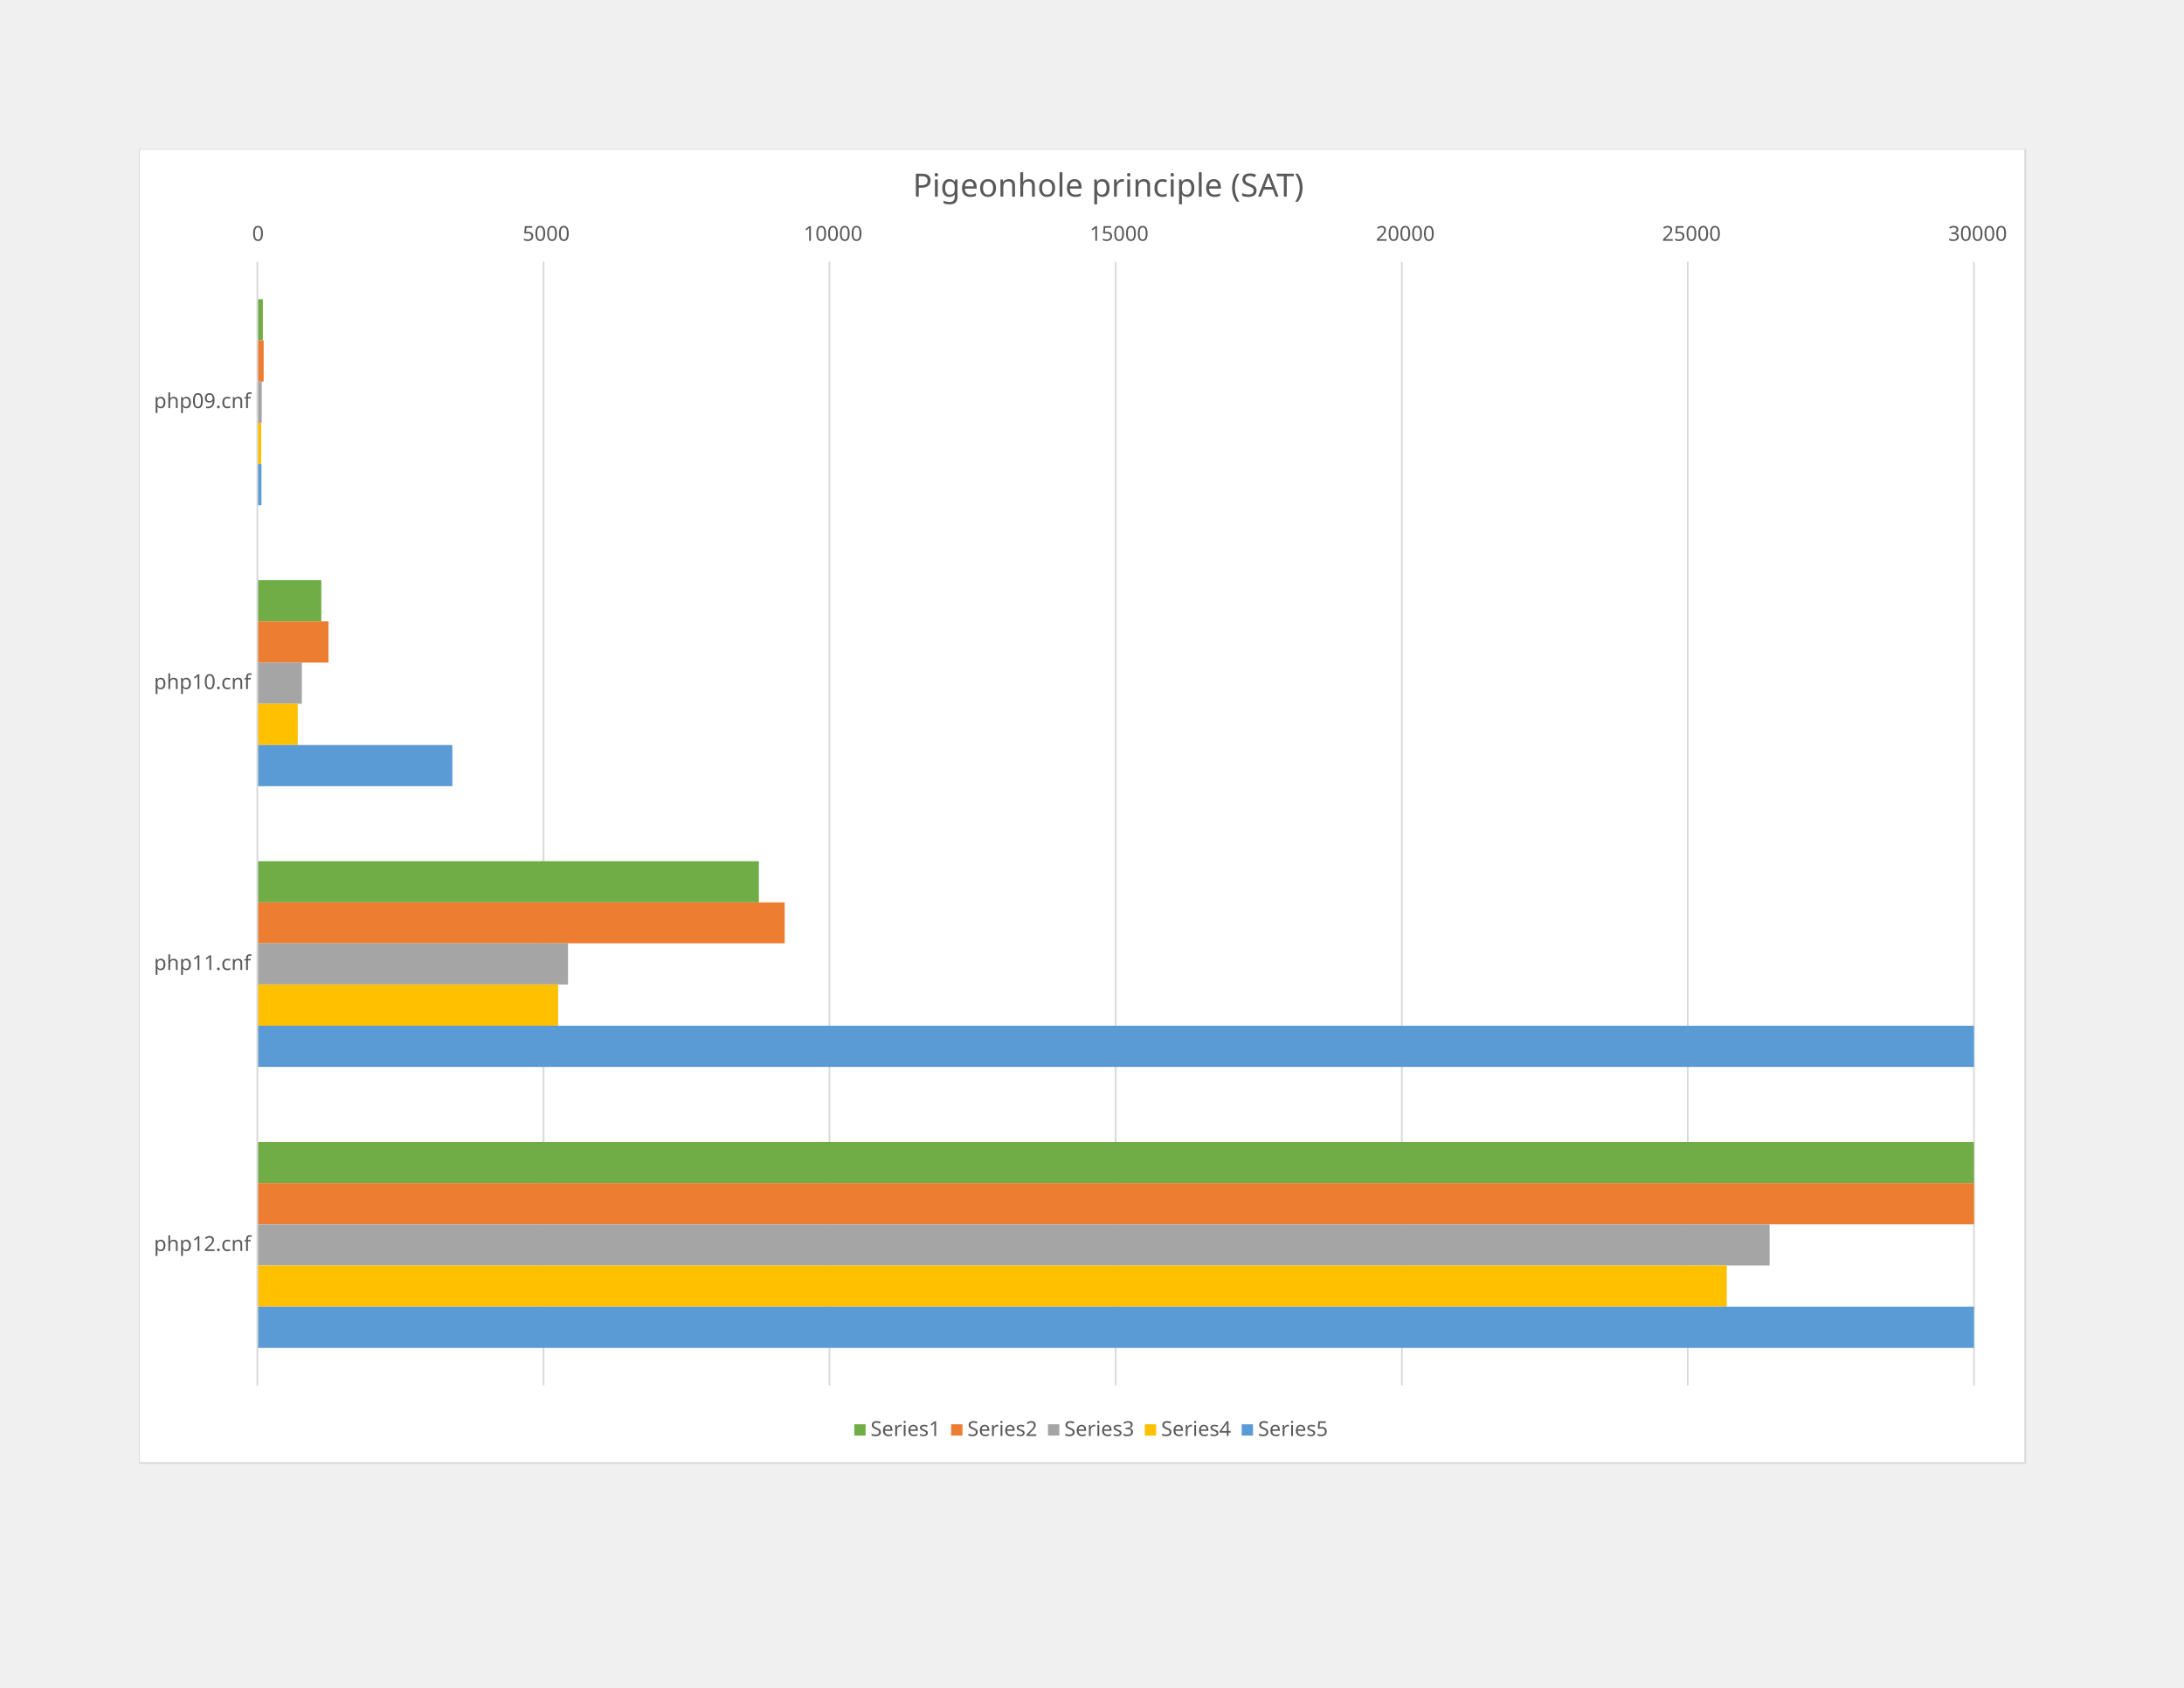
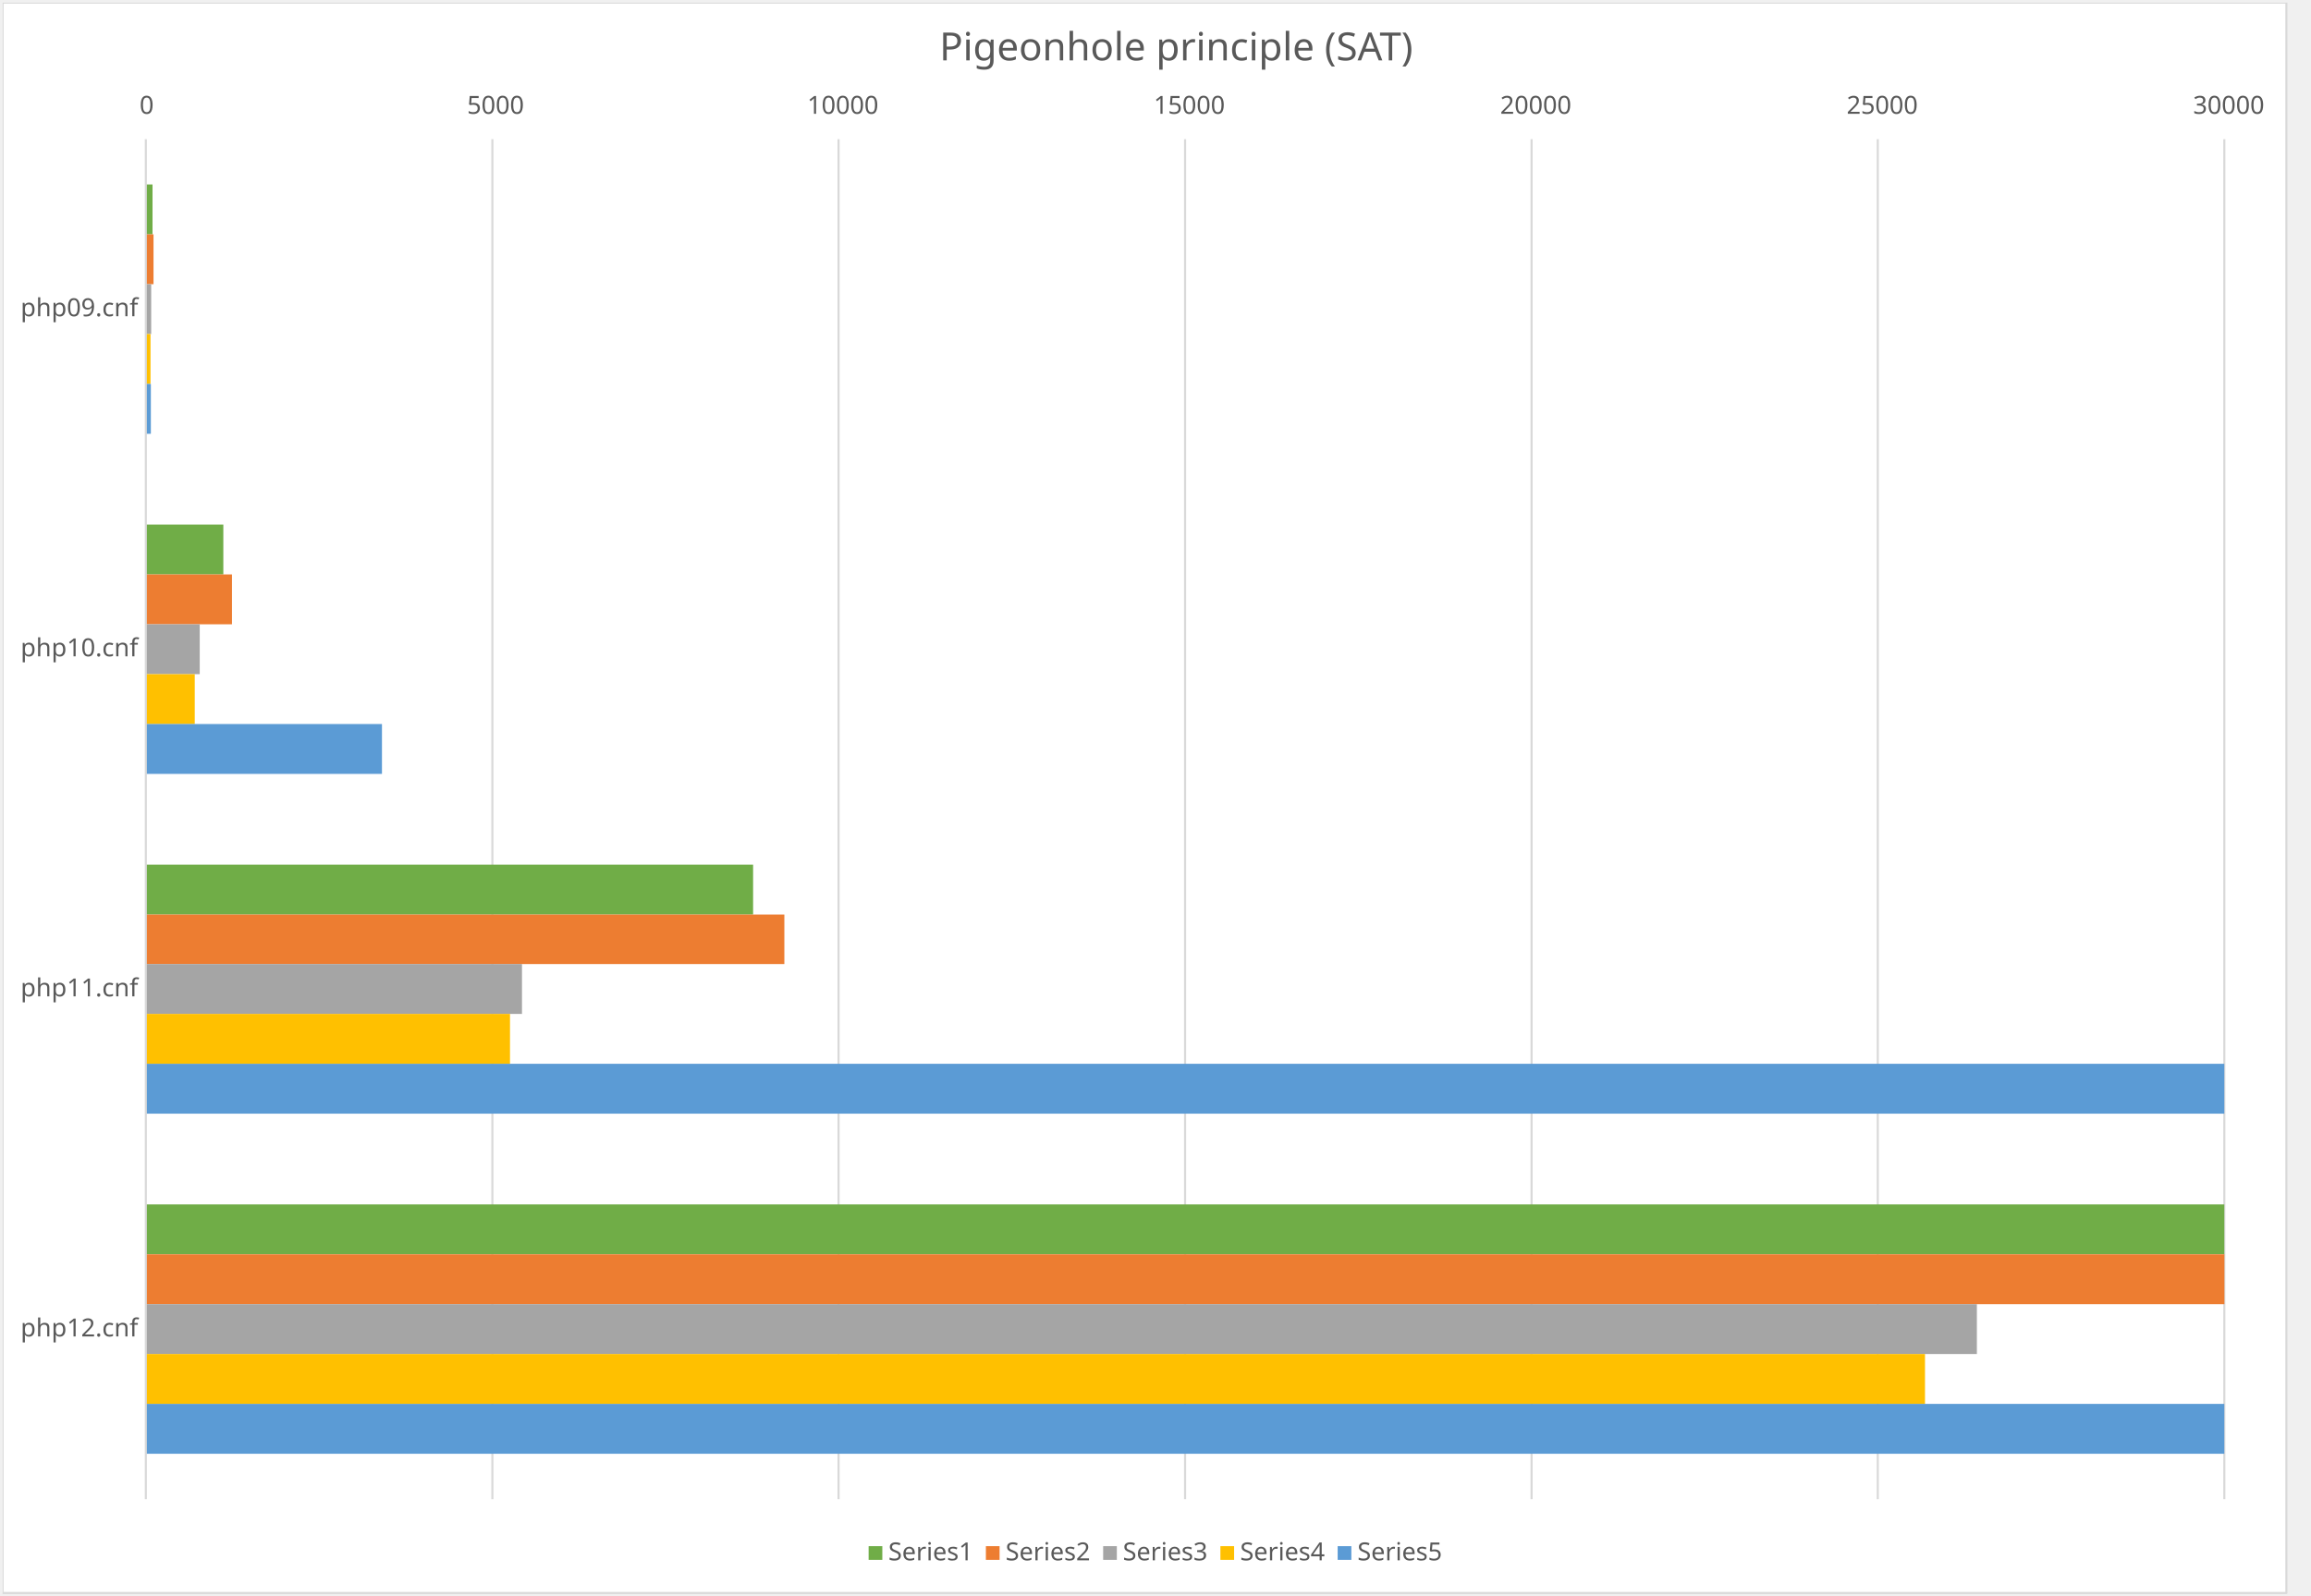
- <svg xmlns="http://www.w3.org/2000/svg" version="1.1" width="792" height="612" viewBox="0 0 792 612">
+ <svg xmlns="http://www.w3.org/2000/svg" version="1.1" viewBox="49.64 53.22 692.16 478.02">
  <defs>
    <clipPath id="clip_1">
      <path transform="matrix(1,0,0,-1,0,612)" d="M50.4 77.04H736.8V558H50.4Z" clip-rule="evenodd" />
    </clipPath>
    <clipPath id="clip_2">
      <path transform="matrix(1,0,0,-1,0,612)" d="M50.4 77.04H736.8V558H50.4Z" clip-rule="evenodd" />
    </clipPath>
    <clipPath id="clip_3">
      <path transform="matrix(1,0,0,-1,0,612)" d="M50.4 81.6H734.4V558H50.4Z" clip-rule="evenodd" />
    </clipPath>
    <clipPath id="clip_4">
      <path transform="matrix(1,0,0,-1,0,612)" d="M50.4 81.6H734.4V558H50.4Z" clip-rule="evenodd" />
    </clipPath>
    <clipPath id="clip_5">
      <path transform="matrix(1,0,0,-1,0,612)" d="M50.4 81.6H734.4V558H50.4Z" clip-rule="evenodd" />
    </clipPath>
    <clipPath id="clip_6">
      <path transform="matrix(1,0,0,-1,0,612)" d="M50.4 81.6H734.4V558H50.4Z" clip-rule="evenodd" />
    </clipPath>
    <clipPath id="clip_7">
      <path transform="matrix(1,0,0,-1,0,612)" d="M50.4 81.6H734.4V558H50.4Z" clip-rule="evenodd" />
    </clipPath>
    <clipPath id="clip_8">
      <path transform="matrix(1,0,0,-1,0,612)" d="M50.4 81.6H734.4V558H50.4Z" clip-rule="evenodd" />
    </clipPath>
    <clipPath id="clip_9">
      <path transform="matrix(1,0,0,-1,0,612)" d="M50.4 81.6H734.4V558H50.4Z" clip-rule="evenodd" />
    </clipPath>
    <clipPath id="clip_10">
      <path transform="matrix(1,0,0,-1,0,612)" d="M50.4 81.6H734.4V558H50.4Z" clip-rule="evenodd" />
    </clipPath>
    <clipPath id="clip_11">
      <path transform="matrix(1,0,0,-1,0,612)" d="M50.4 81.6H734.4V558H50.4Z" clip-rule="evenodd" />
    </clipPath>
    <clipPath id="clip_12">
      <path transform="matrix(1,0,0,-1,0,612)" d="M50.4 81.6H734.4V558H50.4Z" clip-rule="evenodd" />
    </clipPath>
    <clipPath id="clip_13">
      <path transform="matrix(1,0,0,-1,0,612)" d="M50.4 81.6H734.4V558H50.4Z" clip-rule="evenodd" />
    </clipPath>
    <clipPath id="clip_14">
      <path transform="matrix(1,0,0,-1,0,612)" d="M50.4 81.6H734.4V558H50.4Z" clip-rule="evenodd" />
    </clipPath>
    <clipPath id="clip_15">
      <path transform="matrix(1,0,0,-1,0,612)" d="M50.4 81.6H734.4V558H50.4Z" clip-rule="evenodd" />
    </clipPath>
    <clipPath id="clip_16">
      <path transform="matrix(1,0,0,-1,0,612)" d="M50.4 81.6H734.4V558H50.4Z" clip-rule="evenodd" />
    </clipPath>
    <clipPath id="clip_17">
      <path transform="matrix(1,0,0,-1,0,612)" d="M50.4 81.6H734.4V558H50.4Z" clip-rule="evenodd" />
    </clipPath>
    <clipPath id="clip_18">
      <path transform="matrix(1,0,0,-1,0,612)" d="M50.4 81.6H734.4V558H50.4Z" clip-rule="evenodd" />
    </clipPath>
    <clipPath id="clip_19">
      <path transform="matrix(1,0,0,-1,0,612)" d="M50.4 81.6H734.4V558H50.4Z" clip-rule="evenodd" />
    </clipPath>
    <clipPath id="clip_20">
      <path transform="matrix(1,0,0,-1,0,612)" d="M50.4 77.04H736.8V558H50.4Z" clip-rule="evenodd" />
    </clipPath>
  </defs>
  <g>
    <g clip-path="url(#clip_1)">
      <path transform="matrix(1,0,0,-1,0,612)" stroke-width=".14" stroke-linecap="butt" stroke-miterlimit="10" stroke-linejoin="miter" fill="none" stroke="#000000" stroke-opacity="0" d="M50.4 81.534H734.43V558.004H50.4Z" />
    </g>
    <g clip-path="url(#clip_2)">
      <path transform="matrix(1,0,0,-1,0,612)" d="M50.4 81.534H734.43V558.004H50.4Z" fill="#ffffff" fill-rule="evenodd" />
    </g>
    <path transform="matrix(1,0,0,-1,0,612)" stroke-width=".623" stroke-linecap="butt" stroke-linejoin="round" fill="none" stroke="#d9d9d9" d="M197.11 517.09V109.65M300.79 517.09V109.65M404.58 517.09V109.65M508.36 517.09V109.65M612.04 517.09V109.65M715.84 517.09V109.65" />
    <path transform="matrix(1,0,0,-1,0,612)" d="M95.32 503.52H93.319V488.58H95.32ZM116.53 401.63H93.319V386.69H116.53ZM275.2 299.74H93.319V284.8H275.2ZM715.83 197.95H93.319V183.01H715.83Z" fill="#70ad47" />
    <path transform="matrix(1,0,0,-1,0,612)" d="M95.618 488.58H93.319V473.64H95.618ZM119.12 386.69H93.319V371.75H119.12ZM284.56 284.8H93.319V269.96H284.56ZM715.86 183.01H93.319V168.07H715.86Z" fill="#ed7d31" />
    <path transform="matrix(1,0,0,-1,0,612)" d="M94.921 473.64H93.319V458.7H94.921ZM109.46 371.75H93.319V356.81H109.46ZM205.98 269.96H93.319V255.02H205.98ZM641.73 168.07H93.319V153.13H641.73Z" fill="#a5a5a5" />
    <path transform="matrix(1,0,0,-1,0,612)" d="M94.722 458.7H93.319V443.76H94.722ZM107.97 356.81H93.319V341.87H107.97ZM202.39 255.02H93.319V240.08H202.39ZM626.19 153.13H93.319V138.19H626.19Z" fill="#ffc000" />
    <path transform="matrix(1,0,0,-1,0,612)" d="M94.822 443.76H93.319V428.82H94.822ZM164.04 341.87H93.319V326.93H164.04ZM715.83 240.08H93.319V225.14H715.83ZM715.83 138.19H93.319V123.25H715.83Z" fill="#5b9bd5" />
    <path transform="matrix(1,0,0,-1,0,612)" stroke-width=".623" stroke-linecap="butt" stroke-linejoin="round" fill="none" stroke="#d9d9d9" d="M93.319 517.09V109.65" />
    <g clip-path="url(#clip_3)">
      <text fill="#595959" xml:space="preserve" transform="matrix(1 0 -0 1 0 612)" font-size="7.464" font-family="Calibri">
        <tspan y="-524.69" x="91.44">0</tspan>
      </text>
    </g>
    <g clip-path="url(#clip_4)">
      <text fill="#595959" xml:space="preserve" transform="matrix(1 0 -0 1 0 612)" font-size="7.464" font-family="Calibri">
        <tspan y="-524.69" x="189.53 193.322 197.114 200.906">5000</tspan>
      </text>
    </g>
    <g clip-path="url(#clip_5)">
      <text fill="#595959" xml:space="preserve" transform="matrix(1 0 -0 1 0 612)" font-size="7.464" font-family="Calibri">
        <tspan y="-524.69" x="291.41 295.202 298.994 302.786 306.578">10000</tspan>
      </text>
    </g>
    <g clip-path="url(#clip_6)">
      <text fill="#595959" xml:space="preserve" transform="matrix(1 0 -0 1 0 612)" font-size="7.464" font-family="Calibri">
        <tspan y="-524.69" x="395.18 398.948 402.716 406.484 410.252">15000</tspan>
      </text>
    </g>
    <g clip-path="url(#clip_7)">
      <text fill="#595959" xml:space="preserve" transform="matrix(1 0 -0 1 0 612)" font-size="7.464" font-family="Calibri">
        <tspan y="-524.69" x="498.94 502.732 506.524 510.316 514.108">20000</tspan>
      </text>
    </g>
    <g clip-path="url(#clip_8)">
      <text fill="#595959" xml:space="preserve" transform="matrix(1 0 -0 1 0 612)" font-size="7.464" font-family="Calibri">
        <tspan y="-524.69" x="602.71 606.502 610.294 614.086 617.878">25000</tspan>
      </text>
    </g>
    <g clip-path="url(#clip_9)">
      <text fill="#595959" xml:space="preserve" transform="matrix(1 0 -0 1 0 612)" font-size="7.464" font-family="Calibri">
        <tspan y="-524.69" x="706.49 710.258 714.026 717.794 721.562">30000</tspan>
      </text>
    </g>
    <g clip-path="url(#clip_10)">
      <text fill="#595959" xml:space="preserve" transform="matrix(1 0 -0 1 0 612)" font-size="7.488" font-family="Calibri">
        <tspan y="-464.04" x="55.8 59.686 63.662 67.549 71.345 75.142 77.028 80.211 84.097">php09.cnf</tspan>
      </text>
    </g>
    <g clip-path="url(#clip_11)">
      <text fill="#595959" xml:space="preserve" transform="matrix(1 0 -0 1 0 612)" font-size="7.488" font-family="Calibri">
        <tspan y="-362.16" x="55.8 59.686 63.662 67.549 71.345 75.142 77.028 80.211 84.097">php10.cnf</tspan>
      </text>
    </g>
    <g clip-path="url(#clip_12)">
      <text fill="#595959" xml:space="preserve" transform="matrix(1 0 -0 1 0 612)" font-size="7.488" font-family="Calibri">
        <tspan y="-260.28" x="55.8 59.686 63.662 67.549 71.345 75.142 77.028 80.211 84.097">php11.cnf</tspan>
      </text>
    </g>
    <g clip-path="url(#clip_13)">
      <text fill="#595959" xml:space="preserve" transform="matrix(1 0 -0 1 0 612)" font-size="7.488" font-family="Calibri">
        <tspan y="-158.4" x="55.8 59.686 63.662 67.549 71.345 75.142 77.028 80.211 84.097">php12.cnf</tspan>
      </text>
    </g>
    <g clip-path="url(#clip_14)">
      <text fill="#595959" xml:space="preserve" transform="matrix(1 0 -0 1 0 612)" font-size="11.64" font-family="Calibri">
        <tspan y="-540.7" x="331.01 336.981 339.659 345.048 350.81 356.944 363.055 369.119 375.254 377.966 383.728 386.323 392.399 396.462 399.139 405.25 410.115 412.793 418.904 421.581 427.319 429.997 433.477 438.761 444.64 450.308">Pigeonhole principle (SAT)</tspan>
      </text>
    </g>
    <path transform="matrix(1,0,0,-1,0,612)" d="M309.8 91.466H313.903V95.569H309.8Z" fill="#70ad47" fill-rule="evenodd" />
    <g clip-path="url(#clip_15)">
      <text fill="#595959" xml:space="preserve" transform="matrix(1 0 -0 1 0 612)" font-size="7.464" font-family="Calibri">
        <tspan y="-91.32" x="315.7 319.081 322.865 325.47 327.135 330.919 333.8">Series1</tspan>
      </text>
    </g>
    <path transform="matrix(1,0,0,-1,0,612)" d="M344.92 91.466H349.023V95.569H344.92Z" fill="#ed7d31" fill-rule="evenodd" />
    <g clip-path="url(#clip_16)">
      <text fill="#595959" xml:space="preserve" transform="matrix(1 0 -0 1 0 612)" font-size="7.464" font-family="Calibri">
        <tspan y="-91.32" x="350.81 354.191 357.975 360.58 362.275 366.059 368.977">Series2</tspan>
      </text>
    </g>
    <path transform="matrix(1,0,0,-1,0,612)" d="M380.04 91.466H384.143V95.569H380.04Z" fill="#a5a5a5" fill-rule="evenodd" />
    <g clip-path="url(#clip_17)">
      <text fill="#595959" xml:space="preserve" transform="matrix(1 0 -0 1 0 612)" font-size="7.464" font-family="Calibri">
        <tspan y="-91.32" x="385.94 389.321 393.105 395.71 397.375 401.159 404.04">Series3</tspan>
      </text>
    </g>
    <path transform="matrix(1,0,0,-1,0,612)" d="M415.16 91.466H419.263V95.569H415.16Z" fill="#ffc000" fill-rule="evenodd" />
    <g clip-path="url(#clip_18)">
      <text fill="#595959" xml:space="preserve" transform="matrix(1 0 -0 1 0 612)" font-size="7.464" font-family="Calibri">
        <tspan y="-91.32" x="421.06 424.441 428.225 430.83 432.525 436.309 439.227">Series4</tspan>
      </text>
    </g>
    <path transform="matrix(1,0,0,-1,0,612)" d="M450.28 91.466H454.383V95.569H450.28Z" fill="#5b9bd5" fill-rule="evenodd" />
    <g clip-path="url(#clip_19)">
      <text fill="#595959" xml:space="preserve" transform="matrix(1 0 -0 1 0 612)" font-size="7.464" font-family="Calibri">
        <tspan y="-91.32" x="456.19 459.571 463.333 465.938 467.602 471.364 474.245">Series5</tspan>
      </text>
    </g>
    <g clip-path="url(#clip_20)">
      <path transform="matrix(1,0,0,-1,0,612)" stroke-width=".623" stroke-linecap="butt" stroke-linejoin="round" fill="none" stroke="#d9d9d9" d="M50.4 81.534H734.43V558.004H50.4Z" />
    </g>
  </g>
</svg>
